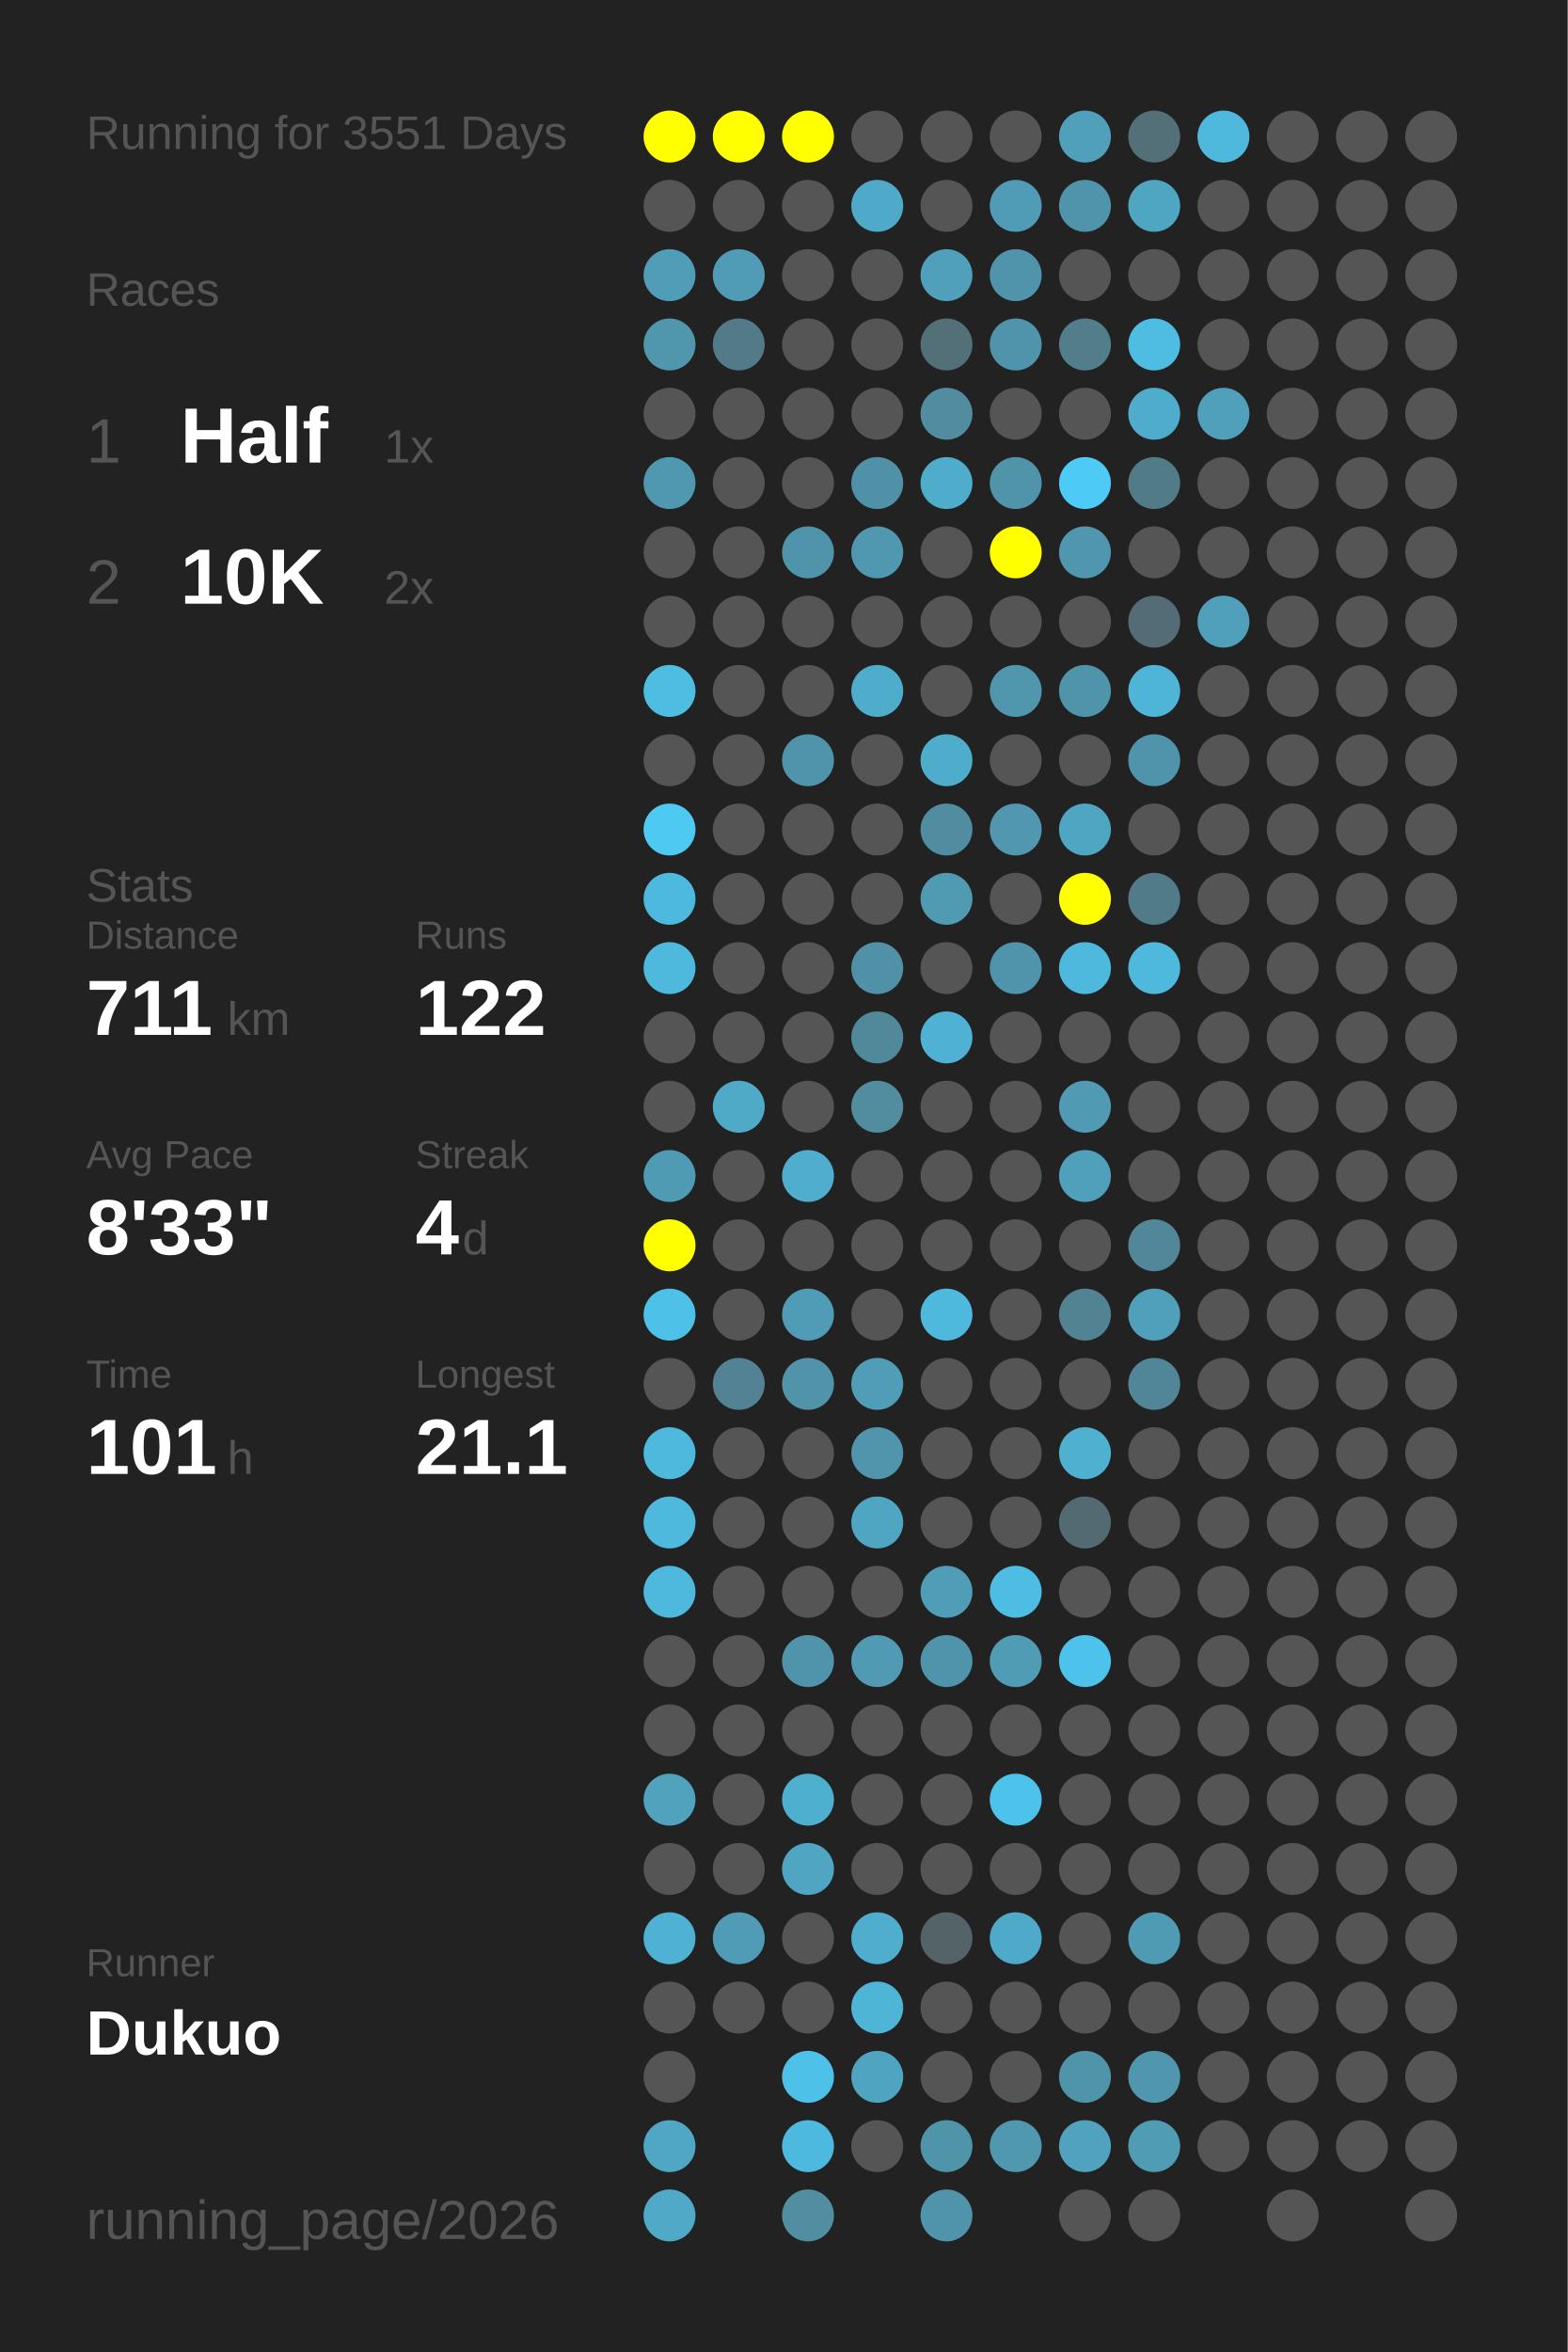
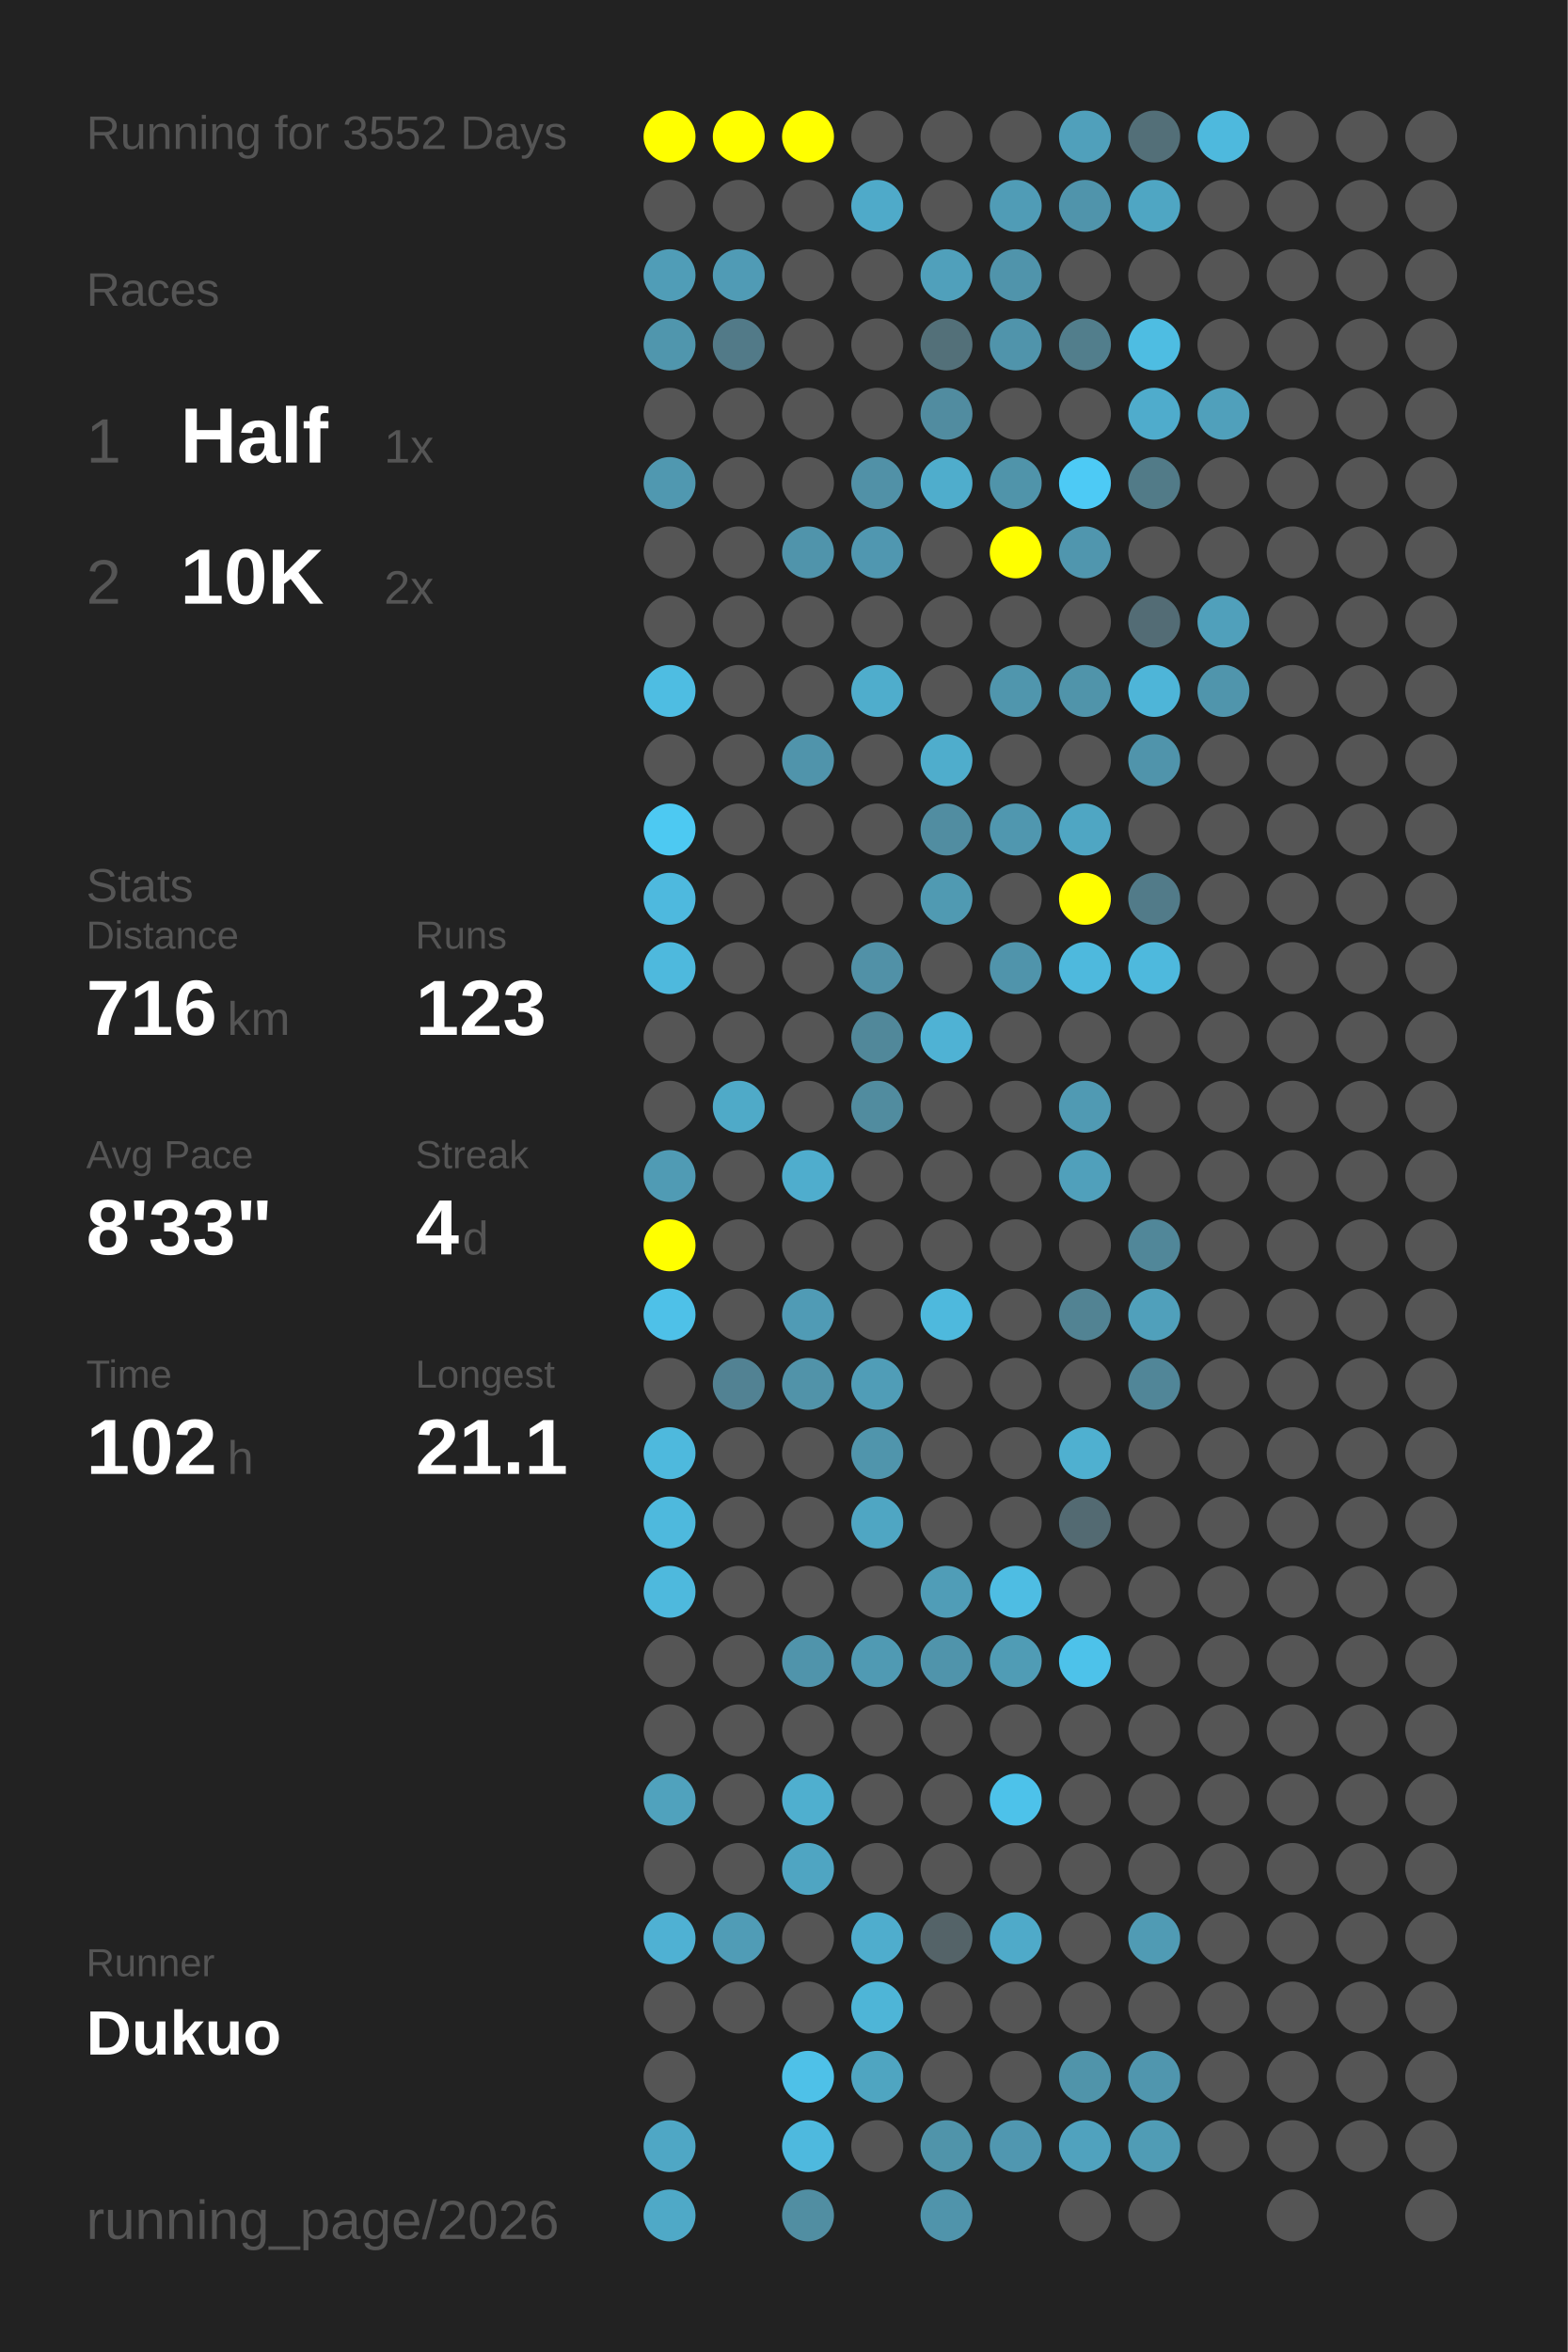
<svg xmlns="http://www.w3.org/2000/svg" baseProfile="full" height="300mm" version="1.1" viewBox="0,0,200,300" width="200mm">
  <defs />
  <rect fill="#222222" height="300" width="200" x="0" y="0" />
-   <text fill="#555555" style="font-size:6px; font-family:Arial;" x="11" y="19">Running for 3551 Days</text>
+   <text fill="#555555" style="font-size:6px; font-family:Arial;" x="11" y="19">Running for 3552 Days</text>
  <text fill="#555555" style="font-size:6px; font-family:Arial;" x="11" y="39">Races</text>
  <text fill="#555555" style="font-size:8px; font-family:Arial;" x="11" y="59">1</text>
  <text fill="#FFFFFF" style="font-size:10px; font-family:Arial; font-weight:bold;" x="23" y="59">Half</text>
  <text fill="#555555" style="font-size:6px; font-family:Arial;" x="49" y="59">1x</text>
  <text fill="#555555" style="font-size:8px; font-family:Arial;" x="11" y="77">2</text>
  <text fill="#FFFFFF" style="font-size:10px; font-family:Arial; font-weight:bold;" x="23" y="77">10K</text>
  <text fill="#555555" style="font-size:6px; font-family:Arial;" x="49" y="77">2x</text>
  <text fill="#555555" style="font-size:6px; font-family:Arial;" x="11" y="115">Stats</text>
  <text fill="#555555" style="font-size:5px; font-family:Arial;" x="11" y="121">Distance</text>
-   <text fill="#FFFFFF" style="font-size:10px; font-family:Arial; font-weight:bold;" x="11" y="132">711</text>
+   <text fill="#FFFFFF" style="font-size:10px; font-family:Arial; font-weight:bold;" x="11" y="132">716</text>
  <text fill="#555555" style="font-size:6px; font-family:Arial;" x="29" y="132">km</text>
  <text fill="#555555" style="font-size:5px; font-family:Arial;" x="53" y="121">Runs</text>
-   <text fill="#FFFFFF" style="font-size:10px; font-family:Arial; font-weight:bold;" x="53" y="132">122</text>
+   <text fill="#FFFFFF" style="font-size:10px; font-family:Arial; font-weight:bold;" x="53" y="132">123</text>
  <text fill="#555555" style="font-size:5px; font-family:Arial;" x="11" y="149">Avg Pace</text>
  <text fill="#FFFFFF" style="font-size:10px; font-family:Arial; font-weight:bold;" x="11" y="160">8'33"</text>
  <text fill="#555555" style="font-size:5px; font-family:Arial;" x="53" y="149">Streak</text>
  <text fill="#FFFFFF" style="font-size:10px; font-family:Arial; font-weight:bold;" x="53" y="160">4</text>
  <text fill="#555555" style="font-size:6px; font-family:Arial;" x="59" y="160">d</text>
  <text fill="#555555" style="font-size:5px; font-family:Arial;" x="11" y="177">Time</text>
-   <text fill="#FFFFFF" style="font-size:10px; font-family:Arial; font-weight:bold;" x="11" y="188">101</text>
+   <text fill="#FFFFFF" style="font-size:10px; font-family:Arial; font-weight:bold;" x="11" y="188">102</text>
  <text fill="#555555" style="font-size:6px; font-family:Arial;" x="29" y="188">h</text>
  <text fill="#555555" style="font-size:5px; font-family:Arial;" x="53" y="177">Longest</text>
  <text fill="#FFFFFF" style="font-size:10px; font-family:Arial; font-weight:bold;" x="53" y="188">21.1</text>
  <text fill="#555555" style="font-size:5px; font-family:Arial;" x="11" y="252.065">Runner</text>
  <text fill="#FFFFFF" style="font-size:8px; font-family:Arial; font-weight:bold;" x="11" y="262.065">Dukuo</text>
  <text fill="#555555" style="font-size:7px; font-family:Arial;" x="11" y="285.581">running_page/2026</text>
  <circle cx="85.417" cy="17.419" fill="#FFFF00" r="3.312" />
  <circle cx="85.417" cy="26.258" fill="#555555" r="3.312" />
  <circle cx="85.417" cy="35.097" fill="#509db7" r="3.312" />
  <circle cx="85.417" cy="43.935" fill="#5096ad" r="3.312" />
  <circle cx="85.417" cy="52.774" fill="#555555" r="3.312" />
  <circle cx="85.417" cy="61.613" fill="#5098b0" r="3.312" />
  <circle cx="85.417" cy="70.452" fill="#555555" r="3.312" />
  <circle cx="85.417" cy="79.29" fill="#555555" r="3.312" />
  <circle cx="85.417" cy="88.129" fill="#4ebde2" r="3.312" />
  <circle cx="85.417" cy="96.968" fill="#555555" r="3.312" />
  <circle cx="85.417" cy="105.806" fill="#4dc9f2" r="3.312" />
  <circle cx="85.417" cy="114.645" fill="#4eb9de" r="3.312" />
  <circle cx="85.417" cy="123.484" fill="#4eb9dd" r="3.312" />
  <circle cx="85.417" cy="132.323" fill="#555555" r="3.312" />
  <circle cx="85.417" cy="141.161" fill="#555555" r="3.312" />
  <circle cx="85.417" cy="150" fill="#509bb4" r="3.312" />
  <circle cx="85.417" cy="158.839" fill="#FFFF00" r="3.312" />
  <circle cx="85.417" cy="167.677" fill="#4ec1e8" r="3.312" />
  <circle cx="85.417" cy="176.516" fill="#555555" r="3.312" />
  <circle cx="85.417" cy="185.355" fill="#4eb9dd" r="3.312" />
  <circle cx="85.417" cy="194.194" fill="#4eb9dd" r="3.312" />
  <circle cx="85.417" cy="203.032" fill="#4eb9dd" r="3.312" />
  <circle cx="85.417" cy="211.871" fill="#555555" r="3.312" />
  <circle cx="85.417" cy="220.71" fill="#555555" r="3.312" />
  <circle cx="85.417" cy="229.548" fill="#50a2bd" r="3.312" />
  <circle cx="85.417" cy="238.387" fill="#555555" r="3.312" />
  <circle cx="85.417" cy="247.226" fill="#4fb1d3" r="3.312" />
  <circle cx="85.417" cy="256.065" fill="#555555" r="3.312" />
  <circle cx="85.417" cy="264.903" fill="#555555" r="3.312" />
  <circle cx="85.417" cy="273.742" fill="#4fa7c5" r="3.312" />
  <circle cx="85.417" cy="282.581" fill="#4fa9c7" r="3.312" />
  <circle cx="94.25" cy="17.419" fill="#FFFF00" r="3.312" />
  <circle cx="94.25" cy="26.258" fill="#555555" r="3.312" />
  <circle cx="94.25" cy="35.097" fill="#509bb5" r="3.312" />
  <circle cx="94.25" cy="43.935" fill="#527a88" r="3.312" />
  <circle cx="94.25" cy="52.774" fill="#555555" r="3.312" />
  <circle cx="94.25" cy="61.613" fill="#555555" r="3.312" />
  <circle cx="94.25" cy="70.452" fill="#555555" r="3.312" />
  <circle cx="94.25" cy="79.29" fill="#555555" r="3.312" />
  <circle cx="94.25" cy="88.129" fill="#555555" r="3.312" />
  <circle cx="94.25" cy="96.968" fill="#555555" r="3.312" />
  <circle cx="94.25" cy="105.806" fill="#555555" r="3.312" />
  <circle cx="94.25" cy="114.645" fill="#555555" r="3.312" />
  <circle cx="94.25" cy="123.484" fill="#555555" r="3.312" />
  <circle cx="94.25" cy="132.323" fill="#555555" r="3.312" />
  <circle cx="94.25" cy="141.161" fill="#4faac8" r="3.312" />
  <circle cx="94.25" cy="150" fill="#555555" r="3.312" />
  <circle cx="94.25" cy="158.839" fill="#555555" r="3.312" />
  <circle cx="94.25" cy="167.677" fill="#555555" r="3.312" />
  <circle cx="94.25" cy="176.516" fill="#528293" r="3.312" />
  <circle cx="94.25" cy="185.355" fill="#555555" r="3.312" />
  <circle cx="94.25" cy="194.194" fill="#555555" r="3.312" />
  <circle cx="94.25" cy="203.032" fill="#555555" r="3.312" />
  <circle cx="94.25" cy="211.871" fill="#555555" r="3.312" />
  <circle cx="94.25" cy="220.71" fill="#555555" r="3.312" />
  <circle cx="94.25" cy="229.548" fill="#555555" r="3.312" />
  <circle cx="94.25" cy="238.387" fill="#555555" r="3.312" />
  <circle cx="94.25" cy="247.226" fill="#509cb6" r="3.312" />
  <circle cx="94.25" cy="256.065" fill="#555555" r="3.312" />
  <circle cx="103.083" cy="17.419" fill="#FFFF00" r="3.312" />
  <circle cx="103.083" cy="26.258" fill="#555555" r="3.312" />
  <circle cx="103.083" cy="35.097" fill="#555555" r="3.312" />
  <circle cx="103.083" cy="43.935" fill="#555555" r="3.312" />
  <circle cx="103.083" cy="52.774" fill="#555555" r="3.312" />
  <circle cx="103.083" cy="61.613" fill="#555555" r="3.312" />
  <circle cx="103.083" cy="70.452" fill="#5094ab" r="3.312" />
  <circle cx="103.083" cy="79.29" fill="#555555" r="3.312" />
  <circle cx="103.083" cy="88.129" fill="#555555" r="3.312" />
  <circle cx="103.083" cy="96.968" fill="#5094ab" r="3.312" />
  <circle cx="103.083" cy="105.806" fill="#555555" r="3.312" />
  <circle cx="103.083" cy="114.645" fill="#555555" r="3.312" />
  <circle cx="103.083" cy="123.484" fill="#555555" r="3.312" />
  <circle cx="103.083" cy="132.323" fill="#555555" r="3.312" />
  <circle cx="103.083" cy="141.161" fill="#555555" r="3.312" />
  <circle cx="103.083" cy="150" fill="#4fadcd" r="3.312" />
  <circle cx="103.083" cy="158.839" fill="#555555" r="3.312" />
  <circle cx="103.083" cy="167.677" fill="#509bb5" r="3.312" />
  <circle cx="103.083" cy="176.516" fill="#5193a9" r="3.312" />
  <circle cx="103.083" cy="185.355" fill="#555555" r="3.312" />
  <circle cx="103.083" cy="194.194" fill="#555555" r="3.312" />
  <circle cx="103.083" cy="203.032" fill="#555555" r="3.312" />
  <circle cx="103.083" cy="211.871" fill="#5094ab" r="3.312" />
  <circle cx="103.083" cy="220.71" fill="#555555" r="3.312" />
  <circle cx="103.083" cy="229.548" fill="#4fafcf" r="3.312" />
  <circle cx="103.083" cy="238.387" fill="#4fa5c2" r="3.312" />
  <circle cx="103.083" cy="247.226" fill="#555555" r="3.312" />
  <circle cx="103.083" cy="256.065" fill="#555555" r="3.312" />
  <circle cx="103.083" cy="264.903" fill="#4ec1e8" r="3.312" />
  <circle cx="103.083" cy="273.742" fill="#4eb9de" r="3.312" />
  <circle cx="103.083" cy="282.581" fill="#518ea2" r="3.312" />
  <circle cx="111.917" cy="17.419" fill="#555555" r="3.312" />
  <circle cx="111.917" cy="26.258" fill="#4faac9" r="3.312" />
  <circle cx="111.917" cy="35.097" fill="#555555" r="3.312" />
  <circle cx="111.917" cy="43.935" fill="#555555" r="3.312" />
  <circle cx="111.917" cy="52.774" fill="#555555" r="3.312" />
  <circle cx="111.917" cy="61.613" fill="#5191a7" r="3.312" />
  <circle cx="111.917" cy="70.452" fill="#5097b0" r="3.312" />
  <circle cx="111.917" cy="79.29" fill="#555555" r="3.312" />
  <circle cx="111.917" cy="88.129" fill="#4fadcc" r="3.312" />
  <circle cx="111.917" cy="96.968" fill="#555555" r="3.312" />
  <circle cx="111.917" cy="105.806" fill="#555555" r="3.312" />
  <circle cx="111.917" cy="114.645" fill="#555555" r="3.312" />
  <circle cx="111.917" cy="123.484" fill="#5191a7" r="3.312" />
  <circle cx="111.917" cy="132.323" fill="#51889a" r="3.312" />
  <circle cx="111.917" cy="141.161" fill="#518c9f" r="3.312" />
  <circle cx="111.917" cy="150" fill="#555555" r="3.312" />
  <circle cx="111.917" cy="158.839" fill="#555555" r="3.312" />
  <circle cx="111.917" cy="167.677" fill="#555555" r="3.312" />
  <circle cx="111.917" cy="176.516" fill="#509db7" r="3.312" />
  <circle cx="111.917" cy="185.355" fill="#5095ac" r="3.312" />
  <circle cx="111.917" cy="194.194" fill="#4fa6c3" r="3.312" />
  <circle cx="111.917" cy="203.032" fill="#555555" r="3.312" />
  <circle cx="111.917" cy="211.871" fill="#509ab3" r="3.312" />
  <circle cx="111.917" cy="220.71" fill="#555555" r="3.312" />
  <circle cx="111.917" cy="229.548" fill="#555555" r="3.312" />
  <circle cx="111.917" cy="238.387" fill="#555555" r="3.312" />
  <circle cx="111.917" cy="247.226" fill="#4fadcd" r="3.312" />
  <circle cx="111.917" cy="256.065" fill="#4eb5d7" r="3.312" />
  <circle cx="111.917" cy="264.903" fill="#4fa5c1" r="3.312" />
  <circle cx="111.917" cy="273.742" fill="#555555" r="3.312" />
  <circle cx="120.75" cy="17.419" fill="#555555" r="3.312" />
  <circle cx="120.75" cy="26.258" fill="#555555" r="3.312" />
  <circle cx="120.75" cy="35.097" fill="#50a0bb" r="3.312" />
  <circle cx="120.75" cy="43.935" fill="#537079" r="3.312" />
  <circle cx="120.75" cy="52.774" fill="#518ca0" r="3.312" />
  <circle cx="120.75" cy="61.613" fill="#4fadcc" r="3.312" />
  <circle cx="120.75" cy="70.452" fill="#555555" r="3.312" />
  <circle cx="120.75" cy="79.29" fill="#555555" r="3.312" />
  <circle cx="120.75" cy="88.129" fill="#555555" r="3.312" />
  <circle cx="120.75" cy="96.968" fill="#4fadcc" r="3.312" />
  <circle cx="120.75" cy="105.806" fill="#518da1" r="3.312" />
  <circle cx="120.75" cy="114.645" fill="#509ab2" r="3.312" />
  <circle cx="120.75" cy="123.484" fill="#555555" r="3.312" />
  <circle cx="120.75" cy="132.323" fill="#4fb2d4" r="3.312" />
  <circle cx="120.75" cy="141.161" fill="#555555" r="3.312" />
  <circle cx="120.75" cy="150" fill="#555555" r="3.312" />
  <circle cx="120.75" cy="158.839" fill="#555555" r="3.312" />
  <circle cx="120.75" cy="167.677" fill="#4eb9dd" r="3.312" />
  <circle cx="120.75" cy="176.516" fill="#555555" r="3.312" />
  <circle cx="120.75" cy="185.355" fill="#555555" r="3.312" />
  <circle cx="120.75" cy="194.194" fill="#555555" r="3.312" />
  <circle cx="120.75" cy="203.032" fill="#509db7" r="3.312" />
  <circle cx="120.75" cy="211.871" fill="#5094ab" r="3.312" />
  <circle cx="120.75" cy="220.71" fill="#555555" r="3.312" />
  <circle cx="120.75" cy="229.548" fill="#555555" r="3.312" />
  <circle cx="120.75" cy="238.387" fill="#555555" r="3.312" />
  <circle cx="120.75" cy="247.226" fill="#546368" r="3.312" />
  <circle cx="120.75" cy="256.065" fill="#555555" r="3.312" />
  <circle cx="120.75" cy="264.903" fill="#555555" r="3.312" />
  <circle cx="120.75" cy="273.742" fill="#5094aa" r="3.312" />
  <circle cx="120.75" cy="282.581" fill="#5094ab" r="3.312" />
  <circle cx="129.583" cy="17.419" fill="#555555" r="3.312" />
  <circle cx="129.583" cy="26.258" fill="#509cb6" r="3.312" />
  <circle cx="129.583" cy="35.097" fill="#5094ab" r="3.312" />
  <circle cx="129.583" cy="43.935" fill="#5094ab" r="3.312" />
  <circle cx="129.583" cy="52.774" fill="#555555" r="3.312" />
  <circle cx="129.583" cy="61.613" fill="#5094aa" r="3.312" />
  <circle cx="129.583" cy="70.452" fill="#FFFF00" r="3.312" />
  <circle cx="129.583" cy="79.29" fill="#555555" r="3.312" />
  <circle cx="129.583" cy="88.129" fill="#5096ad" r="3.312" />
  <circle cx="129.583" cy="96.968" fill="#555555" r="3.312" />
  <circle cx="129.583" cy="105.806" fill="#5097af" r="3.312" />
  <circle cx="129.583" cy="114.645" fill="#555555" r="3.312" />
  <circle cx="129.583" cy="123.484" fill="#5094ab" r="3.312" />
  <circle cx="129.583" cy="132.323" fill="#555555" r="3.312" />
  <circle cx="129.583" cy="141.161" fill="#555555" r="3.312" />
  <circle cx="129.583" cy="150" fill="#555555" r="3.312" />
  <circle cx="129.583" cy="158.839" fill="#555555" r="3.312" />
  <circle cx="129.583" cy="167.677" fill="#555555" r="3.312" />
  <circle cx="129.583" cy="176.516" fill="#555555" r="3.312" />
  <circle cx="129.583" cy="185.355" fill="#555555" r="3.312" />
  <circle cx="129.583" cy="194.194" fill="#555555" r="3.312" />
  <circle cx="129.583" cy="203.032" fill="#4ebde3" r="3.312" />
  <circle cx="129.583" cy="211.871" fill="#509cb5" r="3.312" />
  <circle cx="129.583" cy="220.71" fill="#555555" r="3.312" />
  <circle cx="129.583" cy="229.548" fill="#4dc2ea" r="3.312" />
  <circle cx="129.583" cy="238.387" fill="#555555" r="3.312" />
  <circle cx="129.583" cy="247.226" fill="#4faac9" r="3.312" />
  <circle cx="129.583" cy="256.065" fill="#555555" r="3.312" />
  <circle cx="129.583" cy="264.903" fill="#555555" r="3.312" />
  <circle cx="129.583" cy="273.742" fill="#5097b0" r="3.312" />
  <circle cx="138.417" cy="17.419" fill="#50a0bb" r="3.312" />
  <circle cx="138.417" cy="26.258" fill="#5094ab" r="3.312" />
  <circle cx="138.417" cy="35.097" fill="#555555" r="3.312" />
  <circle cx="138.417" cy="43.935" fill="#527e8c" r="3.312" />
  <circle cx="138.417" cy="52.774" fill="#555555" r="3.312" />
  <circle cx="138.417" cy="61.613" fill="#4dcaf5" r="3.312" />
  <circle cx="138.417" cy="70.452" fill="#5096ae" r="3.312" />
  <circle cx="138.417" cy="79.29" fill="#555555" r="3.312" />
  <circle cx="138.417" cy="88.129" fill="#5094aa" r="3.312" />
  <circle cx="138.417" cy="96.968" fill="#555555" r="3.312" />
  <circle cx="138.417" cy="105.806" fill="#4fa6c3" r="3.312" />
  <circle cx="138.417" cy="114.645" fill="#FFFF00" r="3.312" />
  <circle cx="138.417" cy="123.484" fill="#4eb9dd" r="3.312" />
  <circle cx="138.417" cy="132.323" fill="#555555" r="3.312" />
  <circle cx="138.417" cy="141.161" fill="#509ab3" r="3.312" />
  <circle cx="138.417" cy="150" fill="#50a0bb" r="3.312" />
  <circle cx="138.417" cy="158.839" fill="#555555" r="3.312" />
  <circle cx="138.417" cy="167.677" fill="#528393" r="3.312" />
  <circle cx="138.417" cy="176.516" fill="#555555" r="3.312" />
  <circle cx="138.417" cy="185.355" fill="#4fb0d0" r="3.312" />
  <circle cx="138.417" cy="194.194" fill="#536a72" r="3.312" />
  <circle cx="138.417" cy="203.032" fill="#555555" r="3.312" />
  <circle cx="138.417" cy="211.871" fill="#4dc2ea" r="3.312" />
  <circle cx="138.417" cy="220.71" fill="#555555" r="3.312" />
  <circle cx="138.417" cy="229.548" fill="#555555" r="3.312" />
  <circle cx="138.417" cy="238.387" fill="#555555" r="3.312" />
  <circle cx="138.417" cy="247.226" fill="#555555" r="3.312" />
  <circle cx="138.417" cy="256.065" fill="#555555" r="3.312" />
  <circle cx="138.417" cy="264.903" fill="#5094aa" r="3.312" />
  <circle cx="138.417" cy="273.742" fill="#50a2be" r="3.312" />
  <circle cx="138.417" cy="282.581" fill="#555555" r="3.312" />
  <circle cx="147.25" cy="17.419" fill="#536f78" r="3.312" />
  <circle cx="147.25" cy="26.258" fill="#4fa6c3" r="3.312" />
  <circle cx="147.25" cy="35.097" fill="#555555" r="3.312" />
  <circle cx="147.25" cy="43.935" fill="#4ebde2" r="3.312" />
  <circle cx="147.25" cy="52.774" fill="#4faccc" r="3.312" />
  <circle cx="147.25" cy="61.613" fill="#527b88" r="3.312" />
  <circle cx="147.25" cy="70.452" fill="#555555" r="3.312" />
  <circle cx="147.25" cy="79.29" fill="#536c75" r="3.312" />
  <circle cx="147.25" cy="88.129" fill="#4eb5d8" r="3.312" />
  <circle cx="147.25" cy="96.968" fill="#5094ab" r="3.312" />
  <circle cx="147.25" cy="105.806" fill="#555555" r="3.312" />
  <circle cx="147.25" cy="114.645" fill="#527b89" r="3.312" />
  <circle cx="147.25" cy="123.484" fill="#4eb9dd" r="3.312" />
  <circle cx="147.25" cy="132.323" fill="#555555" r="3.312" />
  <circle cx="147.25" cy="141.161" fill="#555555" r="3.312" />
  <circle cx="147.25" cy="150" fill="#555555" r="3.312" />
  <circle cx="147.25" cy="158.839" fill="#518799" r="3.312" />
  <circle cx="147.25" cy="167.677" fill="#50a0bb" r="3.312" />
  <circle cx="147.25" cy="176.516" fill="#518698" r="3.312" />
  <circle cx="147.25" cy="185.355" fill="#555555" r="3.312" />
  <circle cx="147.25" cy="194.194" fill="#555555" r="3.312" />
  <circle cx="147.25" cy="203.032" fill="#555555" r="3.312" />
  <circle cx="147.25" cy="211.871" fill="#555555" r="3.312" />
  <circle cx="147.25" cy="220.71" fill="#555555" r="3.312" />
  <circle cx="147.25" cy="229.548" fill="#555555" r="3.312" />
  <circle cx="147.25" cy="238.387" fill="#555555" r="3.312" />
  <circle cx="147.25" cy="247.226" fill="#509bb4" r="3.312" />
  <circle cx="147.25" cy="256.065" fill="#555555" r="3.312" />
  <circle cx="147.25" cy="264.903" fill="#5096ae" r="3.312" />
  <circle cx="147.25" cy="273.742" fill="#509cb5" r="3.312" />
  <circle cx="147.25" cy="282.581" fill="#555555" r="3.312" />
  <circle cx="156.083" cy="17.419" fill="#4eb9dd" r="3.312" />
  <circle cx="156.083" cy="26.258" fill="#555555" r="3.312" />
  <circle cx="156.083" cy="35.097" fill="#555555" r="3.312" />
  <circle cx="156.083" cy="43.935" fill="#555555" r="3.312" />
  <circle cx="156.083" cy="52.774" fill="#50a0bb" r="3.312" />
  <circle cx="156.083" cy="61.613" fill="#555555" r="3.312" />
  <circle cx="156.083" cy="70.452" fill="#555555" r="3.312" />
  <circle cx="156.083" cy="79.29" fill="#50a0bb" r="3.312" />
-   <circle cx="156.083" cy="88.129" fill="#555555" r="3.312" />
+   <circle cx="156.083" cy="88.129" fill="#5095ac" r="3.312" />
  <circle cx="156.083" cy="96.968" fill="#555555" r="3.312" />
  <circle cx="156.083" cy="105.806" fill="#555555" r="3.312" />
  <circle cx="156.083" cy="114.645" fill="#555555" r="3.312" />
  <circle cx="156.083" cy="123.484" fill="#555555" r="3.312" />
  <circle cx="156.083" cy="132.323" fill="#555555" r="3.312" />
  <circle cx="156.083" cy="141.161" fill="#555555" r="3.312" />
  <circle cx="156.083" cy="150" fill="#555555" r="3.312" />
  <circle cx="156.083" cy="158.839" fill="#555555" r="3.312" />
  <circle cx="156.083" cy="167.677" fill="#555555" r="3.312" />
  <circle cx="156.083" cy="176.516" fill="#555555" r="3.312" />
  <circle cx="156.083" cy="185.355" fill="#555555" r="3.312" />
  <circle cx="156.083" cy="194.194" fill="#555555" r="3.312" />
  <circle cx="156.083" cy="203.032" fill="#555555" r="3.312" />
  <circle cx="156.083" cy="211.871" fill="#555555" r="3.312" />
  <circle cx="156.083" cy="220.71" fill="#555555" r="3.312" />
  <circle cx="156.083" cy="229.548" fill="#555555" r="3.312" />
  <circle cx="156.083" cy="238.387" fill="#555555" r="3.312" />
  <circle cx="156.083" cy="247.226" fill="#555555" r="3.312" />
  <circle cx="156.083" cy="256.065" fill="#555555" r="3.312" />
  <circle cx="156.083" cy="264.903" fill="#555555" r="3.312" />
  <circle cx="156.083" cy="273.742" fill="#555555" r="3.312" />
  <circle cx="164.917" cy="17.419" fill="#555555" r="3.312" />
  <circle cx="164.917" cy="26.258" fill="#555555" r="3.312" />
  <circle cx="164.917" cy="35.097" fill="#555555" r="3.312" />
  <circle cx="164.917" cy="43.935" fill="#555555" r="3.312" />
  <circle cx="164.917" cy="52.774" fill="#555555" r="3.312" />
  <circle cx="164.917" cy="61.613" fill="#555555" r="3.312" />
  <circle cx="164.917" cy="70.452" fill="#555555" r="3.312" />
  <circle cx="164.917" cy="79.29" fill="#555555" r="3.312" />
  <circle cx="164.917" cy="88.129" fill="#555555" r="3.312" />
  <circle cx="164.917" cy="96.968" fill="#555555" r="3.312" />
  <circle cx="164.917" cy="105.806" fill="#555555" r="3.312" />
  <circle cx="164.917" cy="114.645" fill="#555555" r="3.312" />
  <circle cx="164.917" cy="123.484" fill="#555555" r="3.312" />
  <circle cx="164.917" cy="132.323" fill="#555555" r="3.312" />
  <circle cx="164.917" cy="141.161" fill="#555555" r="3.312" />
  <circle cx="164.917" cy="150" fill="#555555" r="3.312" />
  <circle cx="164.917" cy="158.839" fill="#555555" r="3.312" />
  <circle cx="164.917" cy="167.677" fill="#555555" r="3.312" />
  <circle cx="164.917" cy="176.516" fill="#555555" r="3.312" />
  <circle cx="164.917" cy="185.355" fill="#555555" r="3.312" />
  <circle cx="164.917" cy="194.194" fill="#555555" r="3.312" />
  <circle cx="164.917" cy="203.032" fill="#555555" r="3.312" />
  <circle cx="164.917" cy="211.871" fill="#555555" r="3.312" />
  <circle cx="164.917" cy="220.71" fill="#555555" r="3.312" />
  <circle cx="164.917" cy="229.548" fill="#555555" r="3.312" />
  <circle cx="164.917" cy="238.387" fill="#555555" r="3.312" />
  <circle cx="164.917" cy="247.226" fill="#555555" r="3.312" />
  <circle cx="164.917" cy="256.065" fill="#555555" r="3.312" />
  <circle cx="164.917" cy="264.903" fill="#555555" r="3.312" />
  <circle cx="164.917" cy="273.742" fill="#555555" r="3.312" />
  <circle cx="164.917" cy="282.581" fill="#555555" r="3.312" />
  <circle cx="173.75" cy="17.419" fill="#555555" r="3.312" />
  <circle cx="173.75" cy="26.258" fill="#555555" r="3.312" />
  <circle cx="173.75" cy="35.097" fill="#555555" r="3.312" />
  <circle cx="173.75" cy="43.935" fill="#555555" r="3.312" />
  <circle cx="173.75" cy="52.774" fill="#555555" r="3.312" />
  <circle cx="173.75" cy="61.613" fill="#555555" r="3.312" />
  <circle cx="173.75" cy="70.452" fill="#555555" r="3.312" />
  <circle cx="173.75" cy="79.29" fill="#555555" r="3.312" />
  <circle cx="173.75" cy="88.129" fill="#555555" r="3.312" />
  <circle cx="173.75" cy="96.968" fill="#555555" r="3.312" />
  <circle cx="173.75" cy="105.806" fill="#555555" r="3.312" />
  <circle cx="173.75" cy="114.645" fill="#555555" r="3.312" />
  <circle cx="173.75" cy="123.484" fill="#555555" r="3.312" />
  <circle cx="173.75" cy="132.323" fill="#555555" r="3.312" />
  <circle cx="173.75" cy="141.161" fill="#555555" r="3.312" />
  <circle cx="173.75" cy="150" fill="#555555" r="3.312" />
  <circle cx="173.75" cy="158.839" fill="#555555" r="3.312" />
  <circle cx="173.75" cy="167.677" fill="#555555" r="3.312" />
  <circle cx="173.75" cy="176.516" fill="#555555" r="3.312" />
  <circle cx="173.75" cy="185.355" fill="#555555" r="3.312" />
  <circle cx="173.75" cy="194.194" fill="#555555" r="3.312" />
  <circle cx="173.75" cy="203.032" fill="#555555" r="3.312" />
  <circle cx="173.75" cy="211.871" fill="#555555" r="3.312" />
  <circle cx="173.75" cy="220.71" fill="#555555" r="3.312" />
  <circle cx="173.75" cy="229.548" fill="#555555" r="3.312" />
  <circle cx="173.75" cy="238.387" fill="#555555" r="3.312" />
  <circle cx="173.75" cy="247.226" fill="#555555" r="3.312" />
  <circle cx="173.75" cy="256.065" fill="#555555" r="3.312" />
  <circle cx="173.75" cy="264.903" fill="#555555" r="3.312" />
  <circle cx="173.75" cy="273.742" fill="#555555" r="3.312" />
  <circle cx="182.583" cy="17.419" fill="#555555" r="3.312" />
  <circle cx="182.583" cy="26.258" fill="#555555" r="3.312" />
  <circle cx="182.583" cy="35.097" fill="#555555" r="3.312" />
  <circle cx="182.583" cy="43.935" fill="#555555" r="3.312" />
  <circle cx="182.583" cy="52.774" fill="#555555" r="3.312" />
  <circle cx="182.583" cy="61.613" fill="#555555" r="3.312" />
  <circle cx="182.583" cy="70.452" fill="#555555" r="3.312" />
  <circle cx="182.583" cy="79.29" fill="#555555" r="3.312" />
  <circle cx="182.583" cy="88.129" fill="#555555" r="3.312" />
  <circle cx="182.583" cy="96.968" fill="#555555" r="3.312" />
  <circle cx="182.583" cy="105.806" fill="#555555" r="3.312" />
  <circle cx="182.583" cy="114.645" fill="#555555" r="3.312" />
  <circle cx="182.583" cy="123.484" fill="#555555" r="3.312" />
  <circle cx="182.583" cy="132.323" fill="#555555" r="3.312" />
  <circle cx="182.583" cy="141.161" fill="#555555" r="3.312" />
  <circle cx="182.583" cy="150" fill="#555555" r="3.312" />
  <circle cx="182.583" cy="158.839" fill="#555555" r="3.312" />
  <circle cx="182.583" cy="167.677" fill="#555555" r="3.312" />
  <circle cx="182.583" cy="176.516" fill="#555555" r="3.312" />
  <circle cx="182.583" cy="185.355" fill="#555555" r="3.312" />
  <circle cx="182.583" cy="194.194" fill="#555555" r="3.312" />
  <circle cx="182.583" cy="203.032" fill="#555555" r="3.312" />
  <circle cx="182.583" cy="211.871" fill="#555555" r="3.312" />
  <circle cx="182.583" cy="220.71" fill="#555555" r="3.312" />
  <circle cx="182.583" cy="229.548" fill="#555555" r="3.312" />
  <circle cx="182.583" cy="238.387" fill="#555555" r="3.312" />
  <circle cx="182.583" cy="247.226" fill="#555555" r="3.312" />
  <circle cx="182.583" cy="256.065" fill="#555555" r="3.312" />
  <circle cx="182.583" cy="264.903" fill="#555555" r="3.312" />
  <circle cx="182.583" cy="273.742" fill="#555555" r="3.312" />
  <circle cx="182.583" cy="282.581" fill="#555555" r="3.312" />
</svg>
